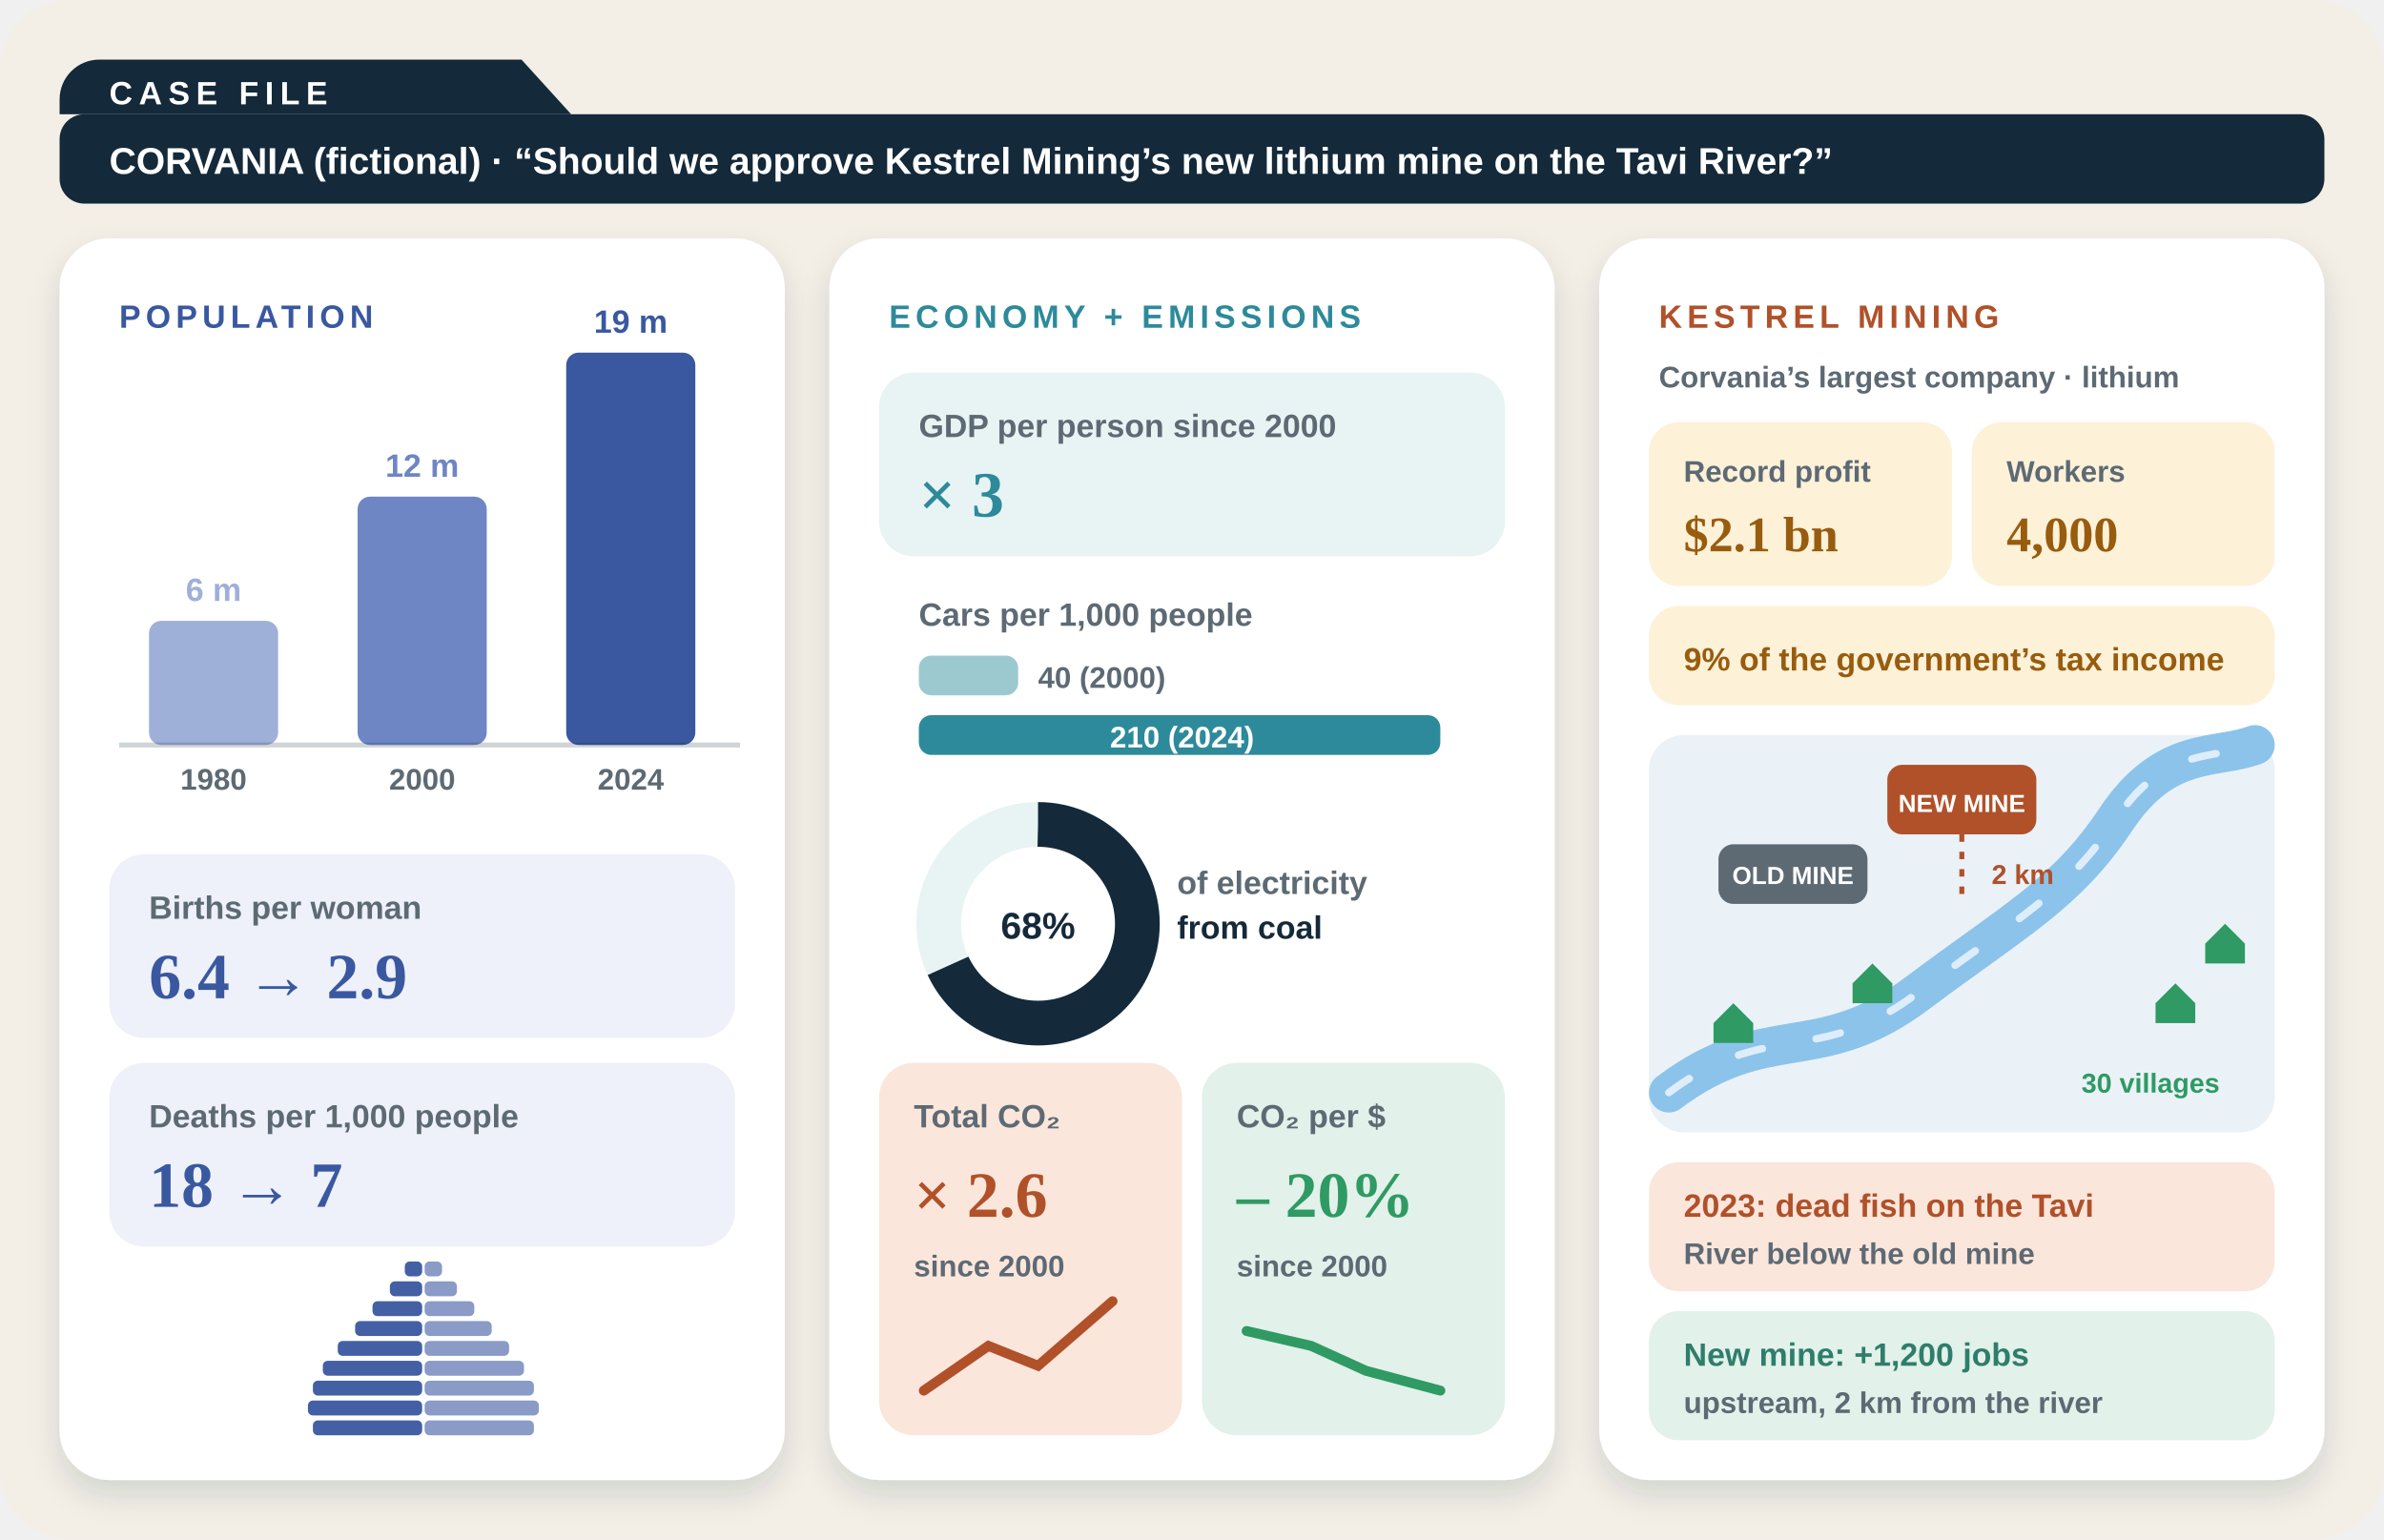
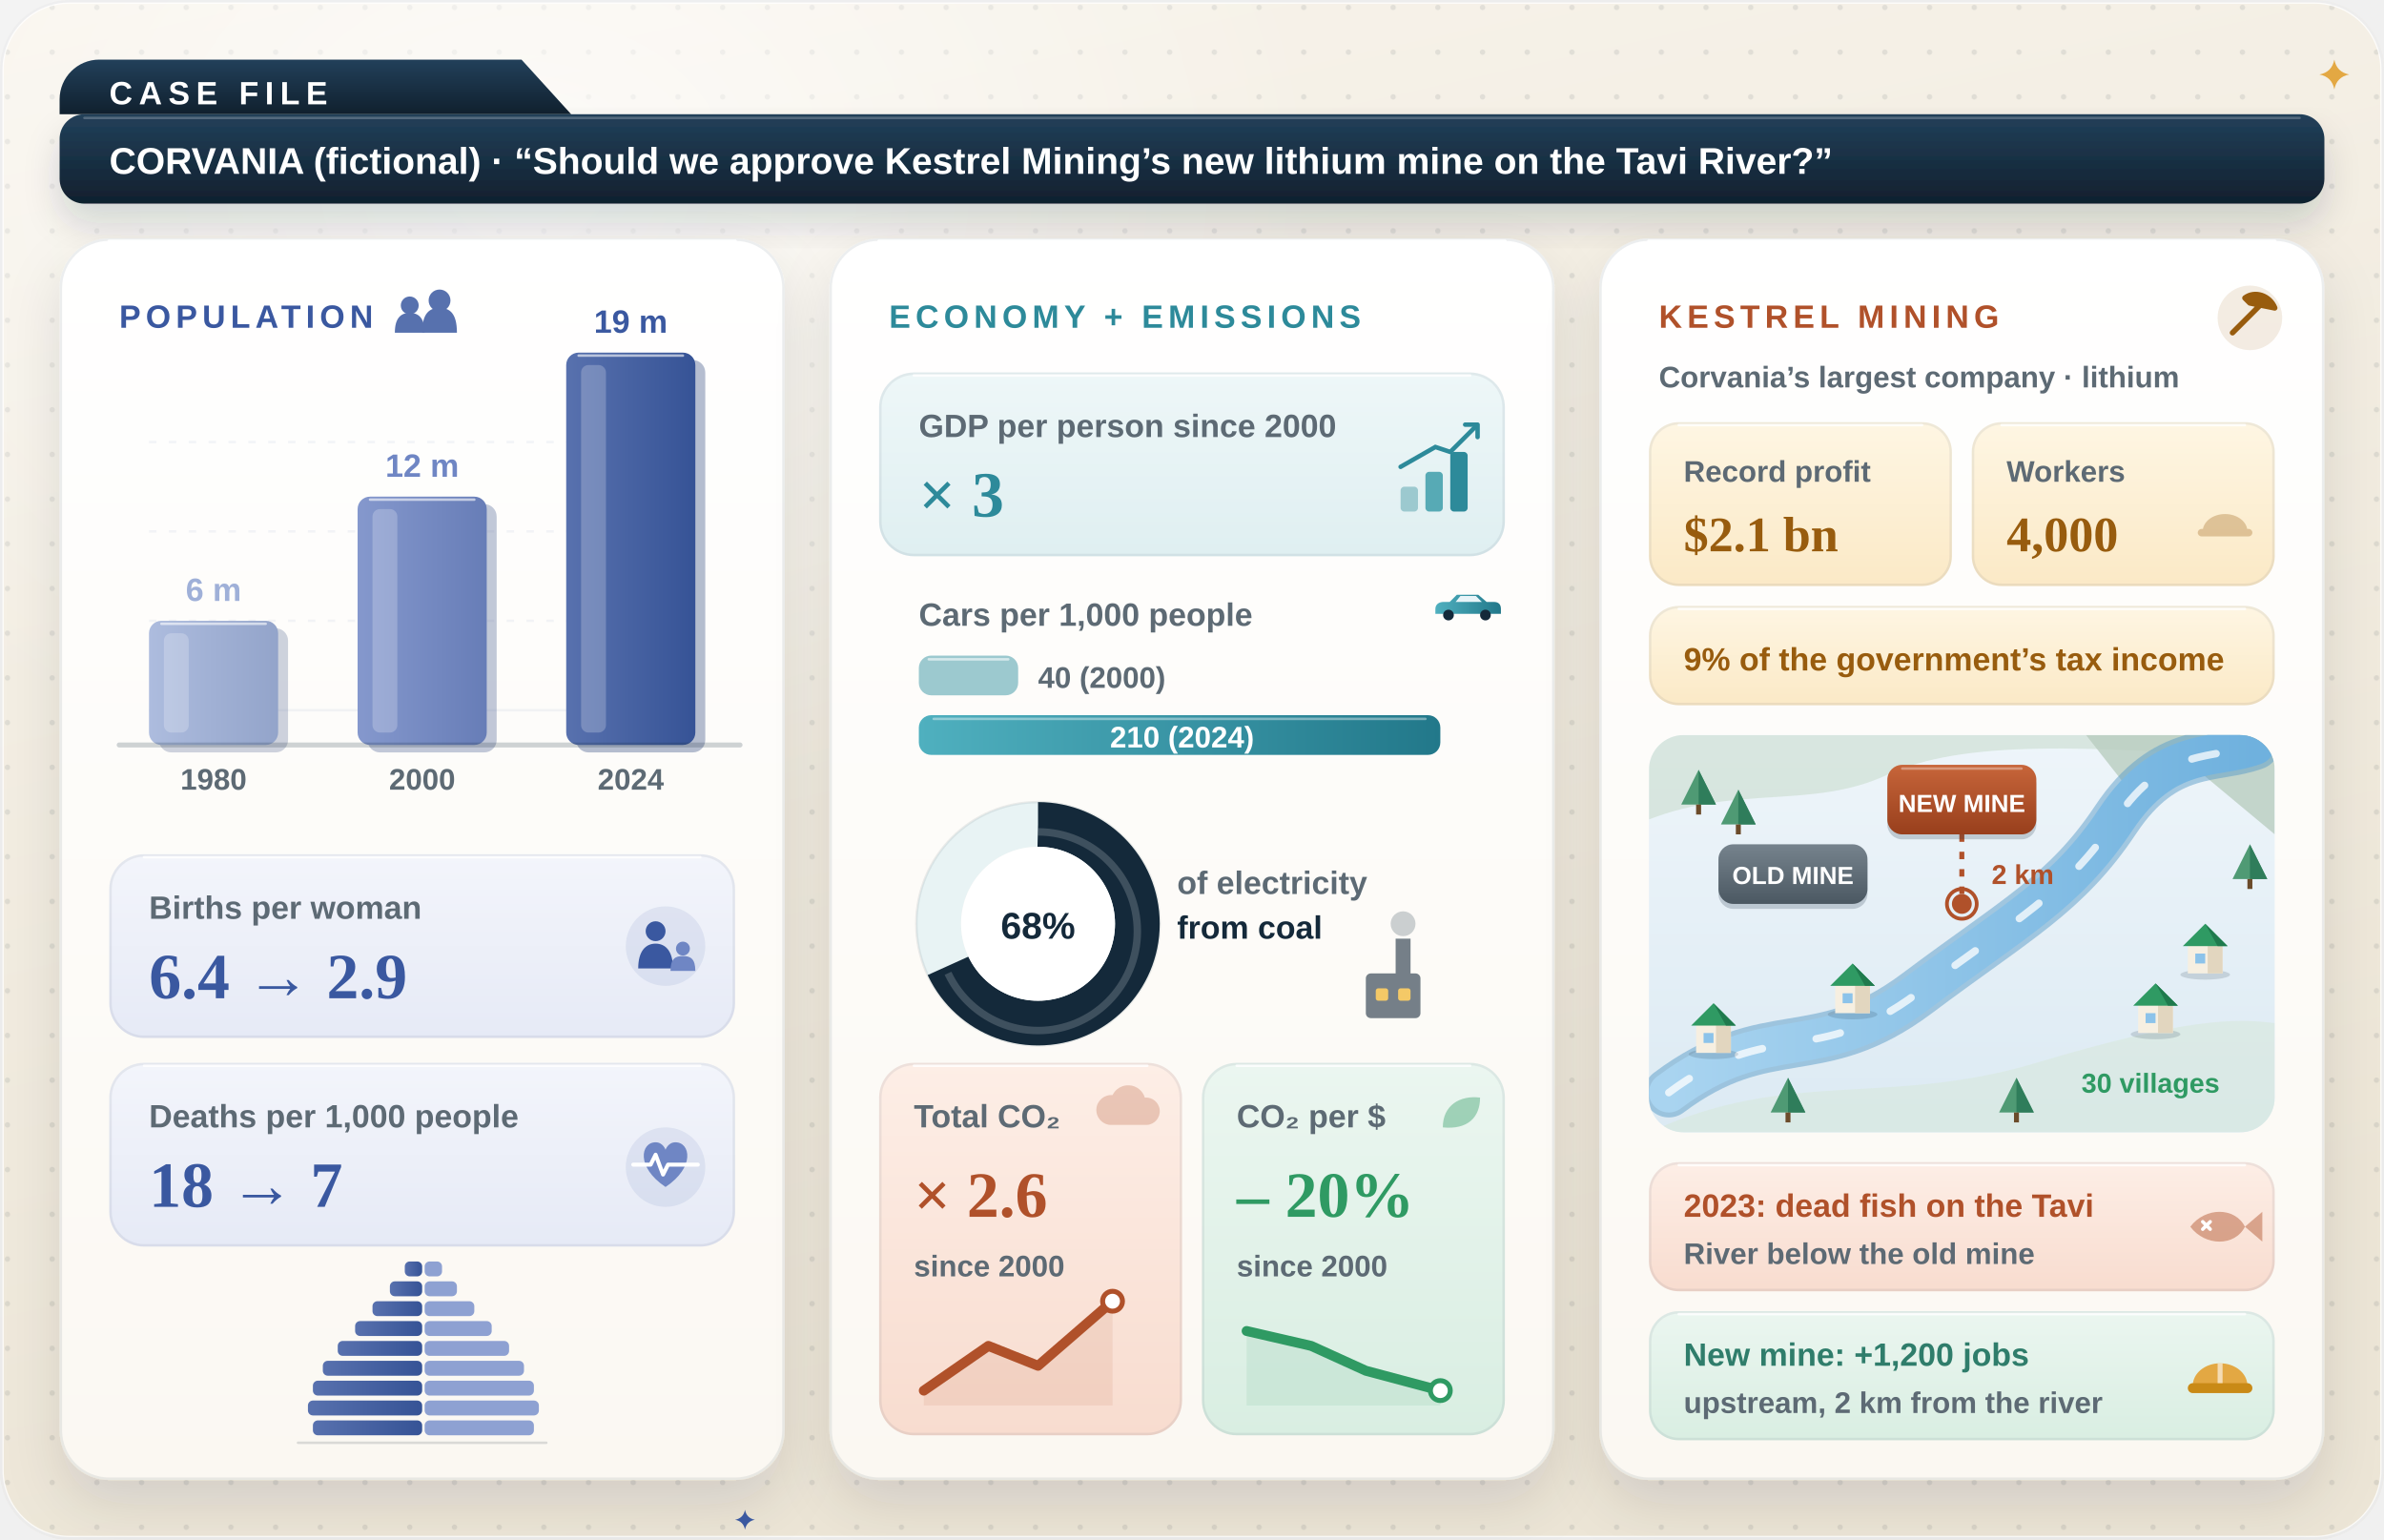
- <svg xmlns="http://www.w3.org/2000/svg" preserveAspectRatio="none" width="960" height="620" viewBox="0 0 960 620" role="img" aria-label="Case file: Corvania, a fictional country. Question: should we approve Kestrel Mining’s new lithium mine on the Tavi River? Population: 6 million in 1980, 12 million in 2000, 19 million in 2024; births per woman 6.4 to 2.9; deaths per 1,000 people 18 to 7. Economy and emissions: GDP per person three times higher since 2000; cars per 1,000 people 40 in 2000 and 210 in 2024; 68% of electricity from coal; total CO2 2.6 times higher since 2000; CO2 per dollar of GDP down 20%. Kestrel Mining: the largest company, lithium; record profit 2.1 billion dollars; 4,000 workers; 9% of the government’s tax income; dead fish on the Tavi River below the old mine in 2023; 30 villages on the river; the new mine would add 1,200 jobs, upstream, 2 km from the river.">
-   <style>.rv { animation: rv .7s cubic-bezier(.2,.7,.2,1) both; } @keyframes rv { from { opacity: 0; transform: translateY(14px); } }
- .fl { animation: fl 5s ease-in-out infinite; transform-box: fill-box; transform-origin: center; } .fl2 { animation-delay: -1.7s; } .fl3 { animation-delay: -3.3s; }
- @keyframes fl { 0%, 100% { transform: translateY(0); } 50% { transform: translateY(-6px); } }
- .q { animation: q 2.4s ease-in-out infinite; transform-box: fill-box; transform-origin: center; } @keyframes q { 50% { transform: rotate(8deg) scale(1.08); } }
- .puff { animation: puff 3.6s ease-out infinite; transform-box: fill-box; transform-origin: center bottom; } .p2 { animation-delay: -1.2s; } .p3 { animation-delay: -2.4s; }
- @keyframes puff { 0% { opacity: 0; transform: translateY(10px) scale(.6); } 30% { opacity: .85; } 100% { opacity: 0; transform: translateY(-12px) scale(1.2); } }
- @media (prefers-reduced-motion: reduce) { * { animation: none !important; } .rv { opacity: 1 !important; } } .river { stroke-dasharray: 10 22; animation: riv 3s linear infinite; } @keyframes riv { to { stroke-dashoffset: -56; } }</style>
+ <svg xmlns="http://www.w3.org/2000/svg" preserveAspectRatio="none" width="960" height="620" viewBox="0 0 960 620" role="img" aria-label="Case file: Corvania, a fictional country. Question: should we approve Kestrel Mining’s new lithium mine on the Tavi River? Population: 6 million in 1980, 12 million in 2000, 19 million in 2024; births per woman 6.4 to 2.9; deaths per 1,000 people 18 to 7. Economy and emissions: GDP per person three times higher since 2000; cars per 1,000 people 40 in 2000 and 210 in 2024; 68% of electricity from coal; total CO2 2.6 times higher since 2000; CO2 per dollar of GDP down 20%. Kestrel Mining: the largest company, lithium; record profit 2.1 billion dollars; 4,000 workers; 9% of the government’s tax income; a map of the river with the old mine, the new mine 2 km away and 30 villages; dead fish on the Tavi River below the old mine in 2023; the new mine would add 1,200 jobs, upstream, 2 km from the river.">
+   <style>.rv{animation:rv .7s cubic-bezier(.2,.7,.2,1) both}@keyframes rv{from{opacity:0;transform:translateY(12px)}}
+ .fl{animation:fl 6s ease-in-out infinite;transform-box:fill-box;transform-origin:center}.f2{animation-delay:-2s}.f3{animation-delay:-4s}
+ @keyframes fl{0%,100%{transform:translateY(0)}50%{transform:translateY(-4px)}}
+ .tw{animation:tw 3.2s ease-in-out infinite;transform-box:fill-box;transform-origin:center}.t2{animation-delay:-1.1s}.t3{animation-delay:-2.2s}
+ @keyframes tw{0%,100%{opacity:.35;transform:scale(.6)}50%{opacity:1;transform:scale(1.05)}}
+ .pu{animation:pu 3.2s ease-in-out infinite;transform-box:fill-box;transform-origin:center}@keyframes pu{0%,100%{transform:scale(1)}12%{transform:scale(1.07)}26%{transform:scale(1)}}
+ .ring{animation:ring 3.2s ease-out infinite;transform-box:fill-box;transform-origin:center}@keyframes ring{0%{opacity:.55;transform:scale(.85)}100%{opacity:0;transform:scale(1.45)}}
+ .bl{animation:bl 5s infinite;transform-box:fill-box;transform-origin:center}@keyframes bl{0%,94%,100%{transform:scaleY(1)}97%{transform:scaleY(.1)}}
+ .river{stroke-dasharray:10 22;animation:riv 3s linear infinite}@keyframes riv{to{stroke-dashoffset:-56}}.puff{animation:puff 3.6s ease-out infinite;transform-box:fill-box;transform-origin:center bottom}@keyframes puff{0%{opacity:0;transform:translateY(6px) scale(.6)}30%{opacity:.85}100%{opacity:0;transform:translateY(-8px) scale(1.2)}}.drw{stroke-dasharray:120;animation:drw 1.4s .8s ease-out both}@keyframes drw{from{stroke-dashoffset:120}to{stroke-dashoffset:0}}@media (prefers-reduced-motion: reduce) { * { animation: none !important; } .rv { opacity: 1 !important; } }</style>
  <defs>
-     <filter id="sh" x="-30%" y="-30%" width="160%" height="170%">
-       <feDropShadow dx="0" dy="6" stdDeviation="6" flood-color="#14293a" flood-opacity=".14" />
+     <filter id="cv-sh" x="-20%" y="-20%" width="140%" height="160%">
+       <feDropShadow dx="0" dy="1.5" stdDeviation="1.2" flood-color="#14293a" flood-opacity=".14" />
+       <feDropShadow dx="0" dy="10" stdDeviation="11" flood-color="#14293a" flood-opacity=".11" />
    </filter>
+     <filter id="cv-sh2" x="-30%" y="-30%" width="160%" height="180%">
+       <feDropShadow dx="0" dy="2" stdDeviation="1.6" flood-color="#14293a" flood-opacity=".22" />
+       <feDropShadow dx="0" dy="8" stdDeviation="7" flood-color="#14293a" flood-opacity=".16" />
+     </filter>
+     <filter id="cv-blur" x="-50%" y="-50%" width="200%" height="200%">
+       <feGaussianBlur stdDeviation="8" />
+     </filter>
+     <linearGradient id="cv-bg" x1="0" y1="0" x2="0.35" y2="1">
+       <stop offset="0" stop-color="#f8f4ec" />
+       <stop offset="1" stop-color="#ece5d6" />
+     </linearGradient>
+     <radialGradient id="cv-glow" cx="0.5" cy="0.5" r="0.5">
+       <stop offset="0" stop-color="#ffffff" stop-opacity="0.9" />
+       <stop offset="1" stop-color="#ffffff" stop-opacity="0" />
+     </radialGradient>
+     <linearGradient id="cv-card" x1="0" y1="0" x2="0" y2="1">
+       <stop offset="0" stop-color="#ffffff" />
+       <stop offset="1" stop-color="#fbf8f2" />
+     </linearGradient>
+     <linearGradient id="cv-gloss" x1="0" y1="0" x2="0" y2="1">
+       <stop offset="0" stop-color="#ffffff" stop-opacity="0.55" />
+       <stop offset="0.5" stop-color="#ffffff" stop-opacity="0.08" />
+       <stop offset="1" stop-color="#ffffff" stop-opacity="0" />
+     </linearGradient>
+     <pattern id="cv-dots" width="18" height="18" patternUnits="userSpaceOnUse">
+       <circle cx="3" cy="3" r="1.1" fill="#14293a" opacity=".09" />
+     </pattern>
+     <linearGradient id="cv-navy" x1="0" y1="0" x2="0" y2="1">
+       <stop offset="0" stop-color="#22405a" />
+       <stop offset="1" stop-color="#10202e" />
+     </linearGradient>
+     <linearGradient id="cv-b1" x1="0" y1="0" x2="1" y2="0">
+       <stop offset="0" stop-color="#adbcde" />
+       <stop offset="1" stop-color="#93a4ca" />
+     </linearGradient>
+     <linearGradient id="cv-b2" x1="0" y1="0" x2="1" y2="0">
+       <stop offset="0" stop-color="#8598cd" />
+       <stop offset="1" stop-color="#677db7" />
+     </linearGradient>
+     <linearGradient id="cv-b3" x1="0" y1="0" x2="1" y2="0">
+       <stop offset="0" stop-color="#5871ae" />
+       <stop offset="1" stop-color="#365396" />
+     </linearGradient>
+     <linearGradient id="cv-tb" x1="0" y1="0" x2="0" y2="1">
+       <stop offset="0" stop-color="#f3f5fb" />
+       <stop offset="1" stop-color="#e6eaf6" />
+     </linearGradient>
+     <linearGradient id="cv-tt" x1="0" y1="0" x2="0" y2="1">
+       <stop offset="0" stop-color="#eef7f8" />
+       <stop offset="1" stop-color="#dfeff1" />
+     </linearGradient>
+     <linearGradient id="cv-tr" x1="0" y1="0" x2="0" y2="1">
+       <stop offset="0" stop-color="#fdeee6" />
+       <stop offset="1" stop-color="#f8dccf" />
+     </linearGradient>
+     <linearGradient id="cv-tg" x1="0" y1="0" x2="0" y2="1">
+       <stop offset="0" stop-color="#ebf6f0" />
+       <stop offset="1" stop-color="#d9eee2" />
+     </linearGradient>
+     <linearGradient id="cv-ty" x1="0" y1="0" x2="0" y2="1">
+       <stop offset="0" stop-color="#fef6e3" />
+       <stop offset="1" stop-color="#fbe9c6" />
+     </linearGradient>
+     <linearGradient id="cv-map" x1="0" y1="0" x2="0" y2="1">
+       <stop offset="0" stop-color="#eef5fa" />
+       <stop offset="1" stop-color="#dceaf3" />
+     </linearGradient>
+     <linearGradient id="cv-car" x1="0" y1="0" x2="1" y2="0">
+       <stop offset="0" stop-color="#4fb0bf" />
+       <stop offset="1" stop-color="#22788a" />
+     </linearGradient>
+     <linearGradient id="cv-riv" x1="0" y1="0" x2="1" y2="0">
+       <stop offset="0" stop-color="#a9d4f0" />
+       <stop offset="1" stop-color="#6fb1de" />
+     </linearGradient>
+     <linearGradient id="cv-tag1" x1="0" y1="0" x2="0" y2="1">
+       <stop offset="0" stop-color="#c7653a" />
+       <stop offset="1" stop-color="#983f1c" />
+     </linearGradient>
+     <linearGradient id="cv-tag2" x1="0" y1="0" x2="0" y2="1">
+       <stop offset="0" stop-color="#76838d" />
+       <stop offset="1" stop-color="#4b5862" />
+     </linearGradient>
  </defs>
-   <rect width="960" height="620" rx="28" fill="#f3efe6" />
-   <path d="M24 40a16 16 0 0 1 16-16h170l20 22h-206z" fill="#14293a" />
-   <text x="44" y="42" font-family="'Helvetica Neue', Arial, sans-serif" font-weight="800" font-size="13" fill="#fff" text-anchor="start" letter-spacing="2.5">CASE FILE</text>
-   <rect x="24" y="46" width="912" height="36" rx="10" fill="#14293a" />
-   <text x="44" y="70" font-family="'Helvetica Neue', Arial, sans-serif" font-weight="700" font-size="15" fill="#fff" text-anchor="start">CORVANIA (fictional) · “Should we approve Kestrel Mining’s new lithium mine on the Tavi River?”</text>
+   <rect width="960" height="620" rx="28" fill="url(#cv-bg)" />
+   <rect width="960" height="620" rx="28" fill="url(#cv-dots)" />
+   <ellipse cx="211.2" cy="74.4" rx="326.4" ry="260.4" fill="url(#cv-glow)" opacity=".75" />
+   <rect x=".75" y=".75" width="958.5" height="618.5" rx="27.25" fill="none" stroke="#ffffff" stroke-opacity=".8" stroke-width="1.5" />
+   <rect x=".5" y=".5" width="959" height="619" rx="27.5" fill="none" stroke="#14293a" stroke-opacity=".07" />
+   <path d="M24 40a16 16 0 0 1 16-16h170l20 22h-206z" fill="url(#cv-navy)" />
+   <text x="44" y="42" font-family="'Helvetica Neue', Arial, sans-serif" font-weight="800" font-size="13" fill="#fff" letter-spacing="2.5">CASE FILE</text>
+   <rect x="24" y="46" width="912" height="36" rx="10" fill="url(#cv-navy)" filter="url(#cv-sh2)" />
+   <path d="M34 47.5H926" stroke="#fff" stroke-opacity=".22" stroke-linecap="round" />
+   <text x="44" y="70" font-family="'Helvetica Neue', Arial, sans-serif" font-weight="700" font-size="15" fill="#fff">CORVANIA (fictional) · “Should we approve Kestrel Mining’s new lithium mine on the Tavi River?”</text>
  <g class="rv">
-     <rect x="24" y="96" width="292" height="500" rx="20" fill="#fff" filter="url(#sh)" />
-     <text x="48" y="132" font-family="'Helvetica Neue', Arial, sans-serif" font-weight="800" font-size="13" fill="#3a58a0" text-anchor="start" letter-spacing="2">POPULATION</text>
-     <rect x="60" y="250" width="52" height="50" rx="5" fill="#9fb0d8" />
-     <text x="86.0" y="318" font-family="'Helvetica Neue', Arial, sans-serif" font-weight="700" font-size="12" fill="#5d6a74" text-anchor="middle">1980</text>
-     <text x="86.0" y="242" font-family="'Helvetica Neue', Arial, sans-serif" font-weight="800" font-size="13" fill="#9fb0d8" text-anchor="middle">6 m</text>
-     <rect x="144" y="200" width="52" height="100" rx="5" fill="#6f86c4" />
-     <text x="170.0" y="318" font-family="'Helvetica Neue', Arial, sans-serif" font-weight="700" font-size="12" fill="#5d6a74" text-anchor="middle">2000</text>
-     <text x="170.0" y="192" font-family="'Helvetica Neue', Arial, sans-serif" font-weight="800" font-size="13" fill="#6f86c4" text-anchor="middle">12 m</text>
-     <rect x="228" y="142" width="52" height="158" rx="5" fill="#3a58a0" />
-     <text x="254.0" y="318" font-family="'Helvetica Neue', Arial, sans-serif" font-weight="700" font-size="12" fill="#5d6a74" text-anchor="middle">2024</text>
-     <text x="254.0" y="134" font-family="'Helvetica Neue', Arial, sans-serif" font-weight="800" font-size="13" fill="#3a58a0" text-anchor="middle">19 m</text>
-     <path d="M48 300h250" stroke="#14293a" stroke-opacity=".2" stroke-width="2" />
-     <rect x="44" y="344" width="252" height="74" rx="14" fill="#eef1fa" />
-     <text x="60" y="370" font-family="'Helvetica Neue', Arial, sans-serif" font-weight="700" font-size="13" fill="#5d6a74" text-anchor="start">Births per woman</text>
-     <text x="60" y="402" font-family="Georgia, 'Times New Roman', serif" font-weight="800" font-size="26" fill="#3a58a0" text-anchor="start">6.4 → 2.9</text>
-     <rect x="44" y="428" width="252" height="74" rx="14" fill="#eef1fa" />
-     <text x="60" y="454" font-family="'Helvetica Neue', Arial, sans-serif" font-weight="700" font-size="13" fill="#5d6a74" text-anchor="start">Deaths per 1,000 people</text>
-     <text x="60" y="486" font-family="Georgia, 'Times New Roman', serif" font-weight="800" font-size="26" fill="#3a58a0" text-anchor="start">18 → 7</text>
-     <rect x="126" y="572" width="44" height="6" rx="2" fill="#3a58a0" opacity=".95" />
-     <rect x="171" y="572" width="44" height="6" rx="2" fill="#3a58a0" opacity=".6" />
-     <rect x="124" y="564" width="46" height="6" rx="2" fill="#3a58a0" opacity=".95" />
-     <rect x="171" y="564" width="46" height="6" rx="2" fill="#3a58a0" opacity=".6" />
-     <rect x="126" y="556" width="44" height="6" rx="2" fill="#3a58a0" opacity=".95" />
-     <rect x="171" y="556" width="44" height="6" rx="2" fill="#3a58a0" opacity=".6" />
-     <rect x="130" y="548" width="40" height="6" rx="2" fill="#3a58a0" opacity=".95" />
-     <rect x="171" y="548" width="40" height="6" rx="2" fill="#3a58a0" opacity=".6" />
-     <rect x="136" y="540" width="34" height="6" rx="2" fill="#3a58a0" opacity=".95" />
-     <rect x="171" y="540" width="34" height="6" rx="2" fill="#3a58a0" opacity=".6" />
-     <rect x="143" y="532" width="27" height="6" rx="2" fill="#3a58a0" opacity=".95" />
-     <rect x="171" y="532" width="27" height="6" rx="2" fill="#3a58a0" opacity=".6" />
-     <rect x="150" y="524" width="20" height="6" rx="2" fill="#3a58a0" opacity=".95" />
-     <rect x="171" y="524" width="20" height="6" rx="2" fill="#3a58a0" opacity=".6" />
-     <rect x="157" y="516" width="13" height="6" rx="2" fill="#3a58a0" opacity=".95" />
-     <rect x="171" y="516" width="13" height="6" rx="2" fill="#3a58a0" opacity=".6" />
-     <rect x="163" y="508" width="7" height="6" rx="2" fill="#3a58a0" opacity=".95" />
-     <rect x="171" y="508" width="7" height="6" rx="2" fill="#3a58a0" opacity=".6" />
+     <rect x="24" y="96" width="292" height="500" rx="20" fill="url(#cv-card)" filter="url(#cv-sh)" />
+     <rect x="24.5" y="96.5" width="291" height="499" rx="19.5" fill="none" stroke="#14293a" stroke-opacity=".08" />
+     <path d="M44 97.2H296" stroke="#fff" stroke-width="1.5" stroke-linecap="round" opacity=".95" />
+     <g transform="translate(172 127)" fill="#3a58a0" opacity=".85">
+       <circle cx="-7" cy="-4" r="3.6" />
+       <path d="M-13 7c0-6 2.5-8 6-8s6 2 6 8z" />
+       <circle cx="5" cy="-6" r="4.4" />
+       <path d="M-2 7c0-8 3-10 7-10s7 2 7 10z" />
+     </g>
+     <text x="48" y="132" font-family="'Helvetica Neue', Arial, sans-serif" font-weight="800" font-size="13" fill="#3a58a0" letter-spacing="2">POPULATION</text>
+     <path d="M60 286H280" stroke="#3a58a0" stroke-opacity=".06" />
+     <path d="M60 250H280M60 214H280M60 178H280" stroke="#3a58a0" stroke-opacity=".06" stroke-dasharray="3 5" />
+     <rect x="60" y="250" width="52" height="50" rx="5" fill="#7382a2" opacity=".35" transform="translate(4 3)" />
+     <rect x="60" y="250" width="52" height="50" rx="5" fill="url(#cv-b1)" />
+     <rect x="66" y="255" width="10" height="40" rx="3" fill="#fff" opacity=".22" />
+     <path d="M65 251.2h42" stroke="#fff" stroke-opacity=".6" stroke-linecap="round" />
+     <text x="86" y="318" font-family="'Helvetica Neue', Arial, sans-serif" font-weight="700" font-size="12" fill="#5d6a74" text-anchor="middle">1980</text>
+     <text x="86" y="242" font-family="'Helvetica Neue', Arial, sans-serif" font-weight="800" font-size="13" fill="#9fb0d8" text-anchor="middle">6 m</text>
+     <rect x="144" y="200" width="52" height="100" rx="5" fill="#516594" opacity=".35" transform="translate(4 3)" />
+     <rect x="144" y="200" width="52" height="100" rx="5" fill="url(#cv-b2)" />
+     <rect x="150" y="205" width="10" height="90" rx="3" fill="#fff" opacity=".22" />
+     <path d="M149 201.2h42" stroke="#fff" stroke-opacity=".6" stroke-linecap="round" />
+     <text x="170" y="318" font-family="'Helvetica Neue', Arial, sans-serif" font-weight="700" font-size="12" fill="#5d6a74" text-anchor="middle">2000</text>
+     <text x="170" y="192" font-family="'Helvetica Neue', Arial, sans-serif" font-weight="800" font-size="13" fill="#6f86c4" text-anchor="middle">12 m</text>
+     <rect x="228" y="142" width="52" height="158" rx="5" fill="#2c457b" opacity=".35" transform="translate(4 3)" />
+     <rect x="228" y="142" width="52" height="158" rx="5" fill="url(#cv-b3)" />
+     <rect x="234" y="147" width="10" height="148" rx="3" fill="#fff" opacity=".22" />
+     <path d="M233 143.2h42" stroke="#fff" stroke-opacity=".6" stroke-linecap="round" />
+     <text x="254" y="318" font-family="'Helvetica Neue', Arial, sans-serif" font-weight="700" font-size="12" fill="#5d6a74" text-anchor="middle">2024</text>
+     <text x="254" y="134" font-family="'Helvetica Neue', Arial, sans-serif" font-weight="800" font-size="13" fill="#3a58a0" text-anchor="middle">19 m</text>
+     <path d="M48 300h250" stroke="#14293a" stroke-opacity=".2" stroke-width="2" stroke-linecap="round" />
+     <g class="grow">
+       <path d="M86 244L170 194 254 136" stroke="#3a58a0" stroke-opacity=".0" fill="none" />
+     </g>
+     <rect x="44" y="344" width="252" height="74" rx="14" fill="url(#cv-tb)" />
+     <rect x="44.5" y="344.5" width="251" height="73" rx="13.5" fill="none" stroke="#14293a" stroke-opacity=".07" />
+     <path d="M58 345.2H282" stroke="#fff" stroke-opacity=".8" stroke-linecap="round" />
+     <text x="60" y="370" font-family="'Helvetica Neue', Arial, sans-serif" font-weight="700" font-size="13" fill="#5d6a74">Births per woman</text>
+     <text x="60" y="402" font-family="Georgia, 'Times New Roman', serif" font-weight="800" font-size="26" fill="#3a58a0">6.4 → 2.9</text>
+     <g transform="translate(268 381)">
+       <circle r="16" fill="#3a58a0" opacity=".1" />
+       <circle cx="-4" cy="-6" r="4" fill="#3a58a0" />
+       <path d="M-11 9c0-7 3-10 7-10s7 3 7 10z" fill="#3a58a0" />
+       <circle cx="7" cy="1" r="2.8" fill="#6f86c4" />
+       <path d="M2 10c0-5 2-6 5-6s5 1 5 6z" fill="#6f86c4" />
+     </g>
+     <rect x="44" y="428" width="252" height="74" rx="14" fill="url(#cv-tb)" />
+     <rect x="44.5" y="428.5" width="251" height="73" rx="13.5" fill="none" stroke="#14293a" stroke-opacity=".07" />
+     <path d="M58 429.2H282" stroke="#fff" stroke-opacity=".8" stroke-linecap="round" />
+     <text x="60" y="454" font-family="'Helvetica Neue', Arial, sans-serif" font-weight="700" font-size="13" fill="#5d6a74">Deaths per 1,000 people</text>
+     <text x="60" y="486" font-family="Georgia, 'Times New Roman', serif" font-weight="800" font-size="26" fill="#3a58a0">18 → 7</text>
+     <g transform="translate(268 470)">
+       <circle r="16" fill="#3a58a0" opacity=".1" />
+       <path d="M0 8C-12 0-10-10-4-10-1-10 0-7 0-7S1-10 4-10C10-10 12 0 0 8Z" fill="#6f86c4" />
+       <path d="M-13-1h7l2-4 3 8 2-4h12" stroke="#fff" stroke-width="1.6" fill="none" stroke-linejoin="round" stroke-linecap="round" />
+     </g>
+     <rect x="126" y="572" width="44" height="6" rx="2" fill="url(#cv-b3)" />
+     <rect x="171" y="572" width="44" height="6" rx="2" fill="#8ea1d2" />
+     <rect x="124" y="564" width="46" height="6" rx="2" fill="url(#cv-b3)" />
+     <rect x="171" y="564" width="46" height="6" rx="2" fill="#8ea1d2" />
+     <rect x="126" y="556" width="44" height="6" rx="2" fill="url(#cv-b3)" />
+     <rect x="171" y="556" width="44" height="6" rx="2" fill="#8ea1d2" />
+     <rect x="130" y="548" width="40" height="6" rx="2" fill="url(#cv-b3)" />
+     <rect x="171" y="548" width="40" height="6" rx="2" fill="#8ea1d2" />
+     <rect x="136" y="540" width="34" height="6" rx="2" fill="url(#cv-b3)" />
+     <rect x="171" y="540" width="34" height="6" rx="2" fill="#8ea1d2" />
+     <rect x="143" y="532" width="27" height="6" rx="2" fill="url(#cv-b3)" />
+     <rect x="171" y="532" width="27" height="6" rx="2" fill="#8ea1d2" />
+     <rect x="150" y="524" width="20" height="6" rx="2" fill="url(#cv-b3)" />
+     <rect x="171" y="524" width="20" height="6" rx="2" fill="#8ea1d2" />
+     <rect x="157" y="516" width="13" height="6" rx="2" fill="url(#cv-b3)" />
+     <rect x="171" y="516" width="13" height="6" rx="2" fill="#8ea1d2" />
+     <rect x="163" y="508" width="7" height="6" rx="2" fill="url(#cv-b3)" />
+     <rect x="171" y="508" width="7" height="6" rx="2" fill="#8ea1d2" />
+     <path d="M120 581h100" stroke="#14293a" stroke-opacity=".15" stroke-linecap="round" />
  </g>
  <g class="rv" style="animation-delay:.2s">
-     <rect x="334" y="96" width="292" height="500" rx="20" fill="#fff" filter="url(#sh)" />
-     <text x="358" y="132" font-family="'Helvetica Neue', Arial, sans-serif" font-weight="800" font-size="13" fill="#2d8a9a" text-anchor="start" letter-spacing="2">ECONOMY + EMISSIONS</text>
-     <rect x="354" y="150" width="252" height="74" rx="14" fill="#e8f3f4" />
-     <text x="370" y="176" font-family="'Helvetica Neue', Arial, sans-serif" font-weight="700" font-size="13" fill="#5d6a74" text-anchor="start">GDP per person since 2000</text>
-     <text x="370" y="208" font-family="Georgia, 'Times New Roman', serif" font-weight="800" font-size="26" fill="#2d8a9a" text-anchor="start">× 3</text>
-     <text x="370" y="252" font-family="'Helvetica Neue', Arial, sans-serif" font-weight="700" font-size="13" fill="#5d6a74" text-anchor="start">Cars per 1,000 people</text>
+     <rect x="334" y="96" width="292" height="500" rx="20" fill="url(#cv-card)" filter="url(#cv-sh)" />
+     <rect x="334.5" y="96.5" width="291" height="499" rx="19.5" fill="none" stroke="#14293a" stroke-opacity=".08" />
+     <path d="M354 97.2H606" stroke="#fff" stroke-width="1.5" stroke-linecap="round" opacity=".95" />
+     <text x="358" y="132" font-family="'Helvetica Neue', Arial, sans-serif" font-weight="800" font-size="13" fill="#2d8a9a" letter-spacing="2">ECONOMY + EMISSIONS</text>
+     <rect x="354" y="150" width="252" height="74" rx="14" fill="url(#cv-tt)" />
+     <rect x="354.5" y="150.5" width="251" height="73" rx="13.5" fill="none" stroke="#14293a" stroke-opacity=".07" />
+     <path d="M368 151.2H592" stroke="#fff" stroke-opacity=".8" stroke-linecap="round" />
+     <text x="370" y="176" font-family="'Helvetica Neue', Arial, sans-serif" font-weight="700" font-size="13" fill="#5d6a74">GDP per person since 2000</text>
+     <text x="370" y="208" font-family="Georgia, 'Times New Roman', serif" font-weight="800" font-size="26" fill="#2d8a9a">× 3</text>
+     <g transform="translate(578 198)">
+       <rect x="-14" y="-2" width="7" height="10" rx="1.5" fill="#9cc9cf" />
+       <rect x="-4" y="-8" width="7" height="16" rx="1.5" fill="#57aab5" />
+       <rect x="6" y="-16" width="7" height="24" rx="1.5" fill="#2d8a9a" />
+       <path d="M-14-10 0-18l6 2 10-10" stroke="#2d8a9a" stroke-width="1.8" fill="none" stroke-linecap="round" />
+       <path d="M12-27h5v5" stroke="#2d8a9a" stroke-width="1.8" fill="none" stroke-linecap="round" stroke-linejoin="round" />
+     </g>
+     <text x="370" y="252" font-family="'Helvetica Neue', Arial, sans-serif" font-weight="700" font-size="13" fill="#5d6a74">Cars per 1,000 people</text>
+     <g transform="translate(578 240) scale(.24)">
+       <path d="M0 22c0-8 6-12 14-12h10l12-12h36l14 12h12c8 0 12 4 12 12v8H0z" fill="url(#cv-car)" />
+       <path d="M42 0h26l10 10H34z" fill="#e8f4f8" />
+       <circle cx="22" cy="32" r="9" fill="#14293a" />
+       <circle cx="84" cy="32" r="9" fill="#14293a" />
+     </g>
    <rect x="370" y="264" width="40" height="16" rx="5" fill="#9cc9cf" />
-     <text x="418" y="277" font-family="'Helvetica Neue', Arial, sans-serif" font-weight="700" font-size="12" fill="#5d6a74" text-anchor="start">40 (2000)</text>
-     <rect x="370" y="288" width="210" height="16" rx="5" fill="#2d8a9a" />
+     <path d="M374 265.5h32" stroke="#fff" stroke-opacity=".6" stroke-linecap="round" />
+     <text x="418" y="277" font-family="'Helvetica Neue', Arial, sans-serif" font-weight="700" font-size="12" fill="#5d6a74">40 (2000)</text>
+     <rect x="370" y="288" width="210" height="16" rx="5" fill="url(#cv-car)" />
+     <path d="M376 289.5h198" stroke="#fff" stroke-opacity=".4" stroke-linecap="round" />
    <text x="476" y="301" font-family="'Helvetica Neue', Arial, sans-serif" font-weight="800" font-size="12" fill="#fff" text-anchor="middle">210 (2024)</text>
    <g transform="translate(418 372)">
+       <circle r="49" fill="#14293a" opacity=".05" />
      <circle r="40" fill="none" stroke="#e8f3f4" stroke-width="18" />
      <circle r="40" fill="none" stroke="#14293a" stroke-width="18" stroke-dasharray="171 251" transform="rotate(-90)" />
+       <circle r="40" fill="none" stroke="#fff" stroke-opacity=".18" stroke-width="3" stroke-dasharray="171 251" transform="rotate(-90) translate(-3 0)" />
+       <circle r="31" fill="#fff" />
+       <circle r="49" fill="none" stroke="#14293a" stroke-opacity=".08" />
      <text x="0" y="6" font-family="'Helvetica Neue', Arial, sans-serif" font-weight="800" font-size="15" fill="#14293a" text-anchor="middle">68%</text>
    </g>
-     <text x="474" y="360" font-family="'Helvetica Neue', Arial, sans-serif" font-weight="700" font-size="13" fill="#5d6a74" text-anchor="start">of electricity</text>
-     <text x="474" y="378" font-family="'Helvetica Neue', Arial, sans-serif" font-weight="800" font-size="13" fill="#14293a" text-anchor="start">from coal</text>
-     <rect x="354" y="428" width="122" height="150" rx="14" fill="#fbe6dc" />
-     <text x="368" y="454" font-family="'Helvetica Neue', Arial, sans-serif" font-weight="700" font-size="13" fill="#5d6a74" text-anchor="start">Total CO₂</text>
-     <text x="368" y="490" font-family="Georgia, 'Times New Roman', serif" font-weight="800" font-size="26" fill="#b0512a" text-anchor="start">× 2.6</text>
-     <text x="368" y="514" font-family="'Helvetica Neue', Arial, sans-serif" font-weight="600" font-size="12" fill="#5d6a74" text-anchor="start">since 2000</text>
-     <path d="M372 560l26-18 20 8 30-26" stroke="#b0512a" stroke-width="4" fill="none" stroke-linecap="round" />
-     <rect x="484" y="428" width="122" height="150" rx="14" fill="#e2f1ea" />
-     <text x="498" y="454" font-family="'Helvetica Neue', Arial, sans-serif" font-weight="700" font-size="13" fill="#5d6a74" text-anchor="start">CO₂ per $</text>
-     <text x="498" y="490" font-family="Georgia, 'Times New Roman', serif" font-weight="800" font-size="26" fill="#2f9a63" text-anchor="start">– 20%</text>
-     <text x="498" y="514" font-family="'Helvetica Neue', Arial, sans-serif" font-weight="600" font-size="12" fill="#5d6a74" text-anchor="start">since 2000</text>
-     <path d="M502 536l26 6 22 10 30 8" stroke="#2f9a63" stroke-width="4" fill="none" stroke-linecap="round" />
+     <path d="M444 336l6-9 2 6 6-10" stroke="#14293a" stroke-opacity="0" fill="none" />
+     <text x="474" y="360" font-family="'Helvetica Neue', Arial, sans-serif" font-weight="700" font-size="13" fill="#5d6a74">of electricity</text>
+     <text x="474" y="378" font-family="'Helvetica Neue', Arial, sans-serif" font-weight="800" font-size="13" fill="#14293a">from coal</text>
+     <g transform="translate(560 400)" opacity=".85">
+       <rect x="-10" y="-8" width="22" height="18" rx="2" fill="#5d6a74" />
+       <rect x="2" y="-22" width="6" height="16" fill="#5d6a74" />
+       <rect x="-6" y="-2" width="5" height="5" rx="1" fill="#f2c14e" />
+       <rect x="3" y="-2" width="5" height="5" rx="1" fill="#f2c14e" />
+       <g class="puff">
+         <circle cx="5" cy="-28" r="5" fill="#14293a" opacity=".25" />
+       </g>
+     </g>
+     <rect x="354" y="428" width="122" height="150" rx="14" fill="url(#cv-tr)" />
+     <rect x="354.5" y="428.5" width="121" height="149" rx="13.5" fill="none" stroke="#14293a" stroke-opacity=".07" />
+     <path d="M368 429.2H462" stroke="#fff" stroke-opacity=".8" stroke-linecap="round" />
+     <text x="368" y="454" font-family="'Helvetica Neue', Arial, sans-serif" font-weight="700" font-size="13" fill="#5d6a74">Total CO₂</text>
+     <text x="368" y="490" font-family="Georgia, 'Times New Roman', serif" font-weight="800" font-size="26" fill="#b0512a">× 2.6</text>
+     <text x="368" y="514" font-family="'Helvetica Neue', Arial, sans-serif" font-weight="600" font-size="12" fill="#5d6a74">since 2000</text>
+     <g transform="translate(456 449)">
+       <path d="M-9 4a6 6 0 0 1 1-12 7 7 0 0 1 13 1 5 5 0 0 1 1 11z" fill="#b0512a" opacity=".25" />
+     </g>
+     <path d="M372 560l26-18 20 8 30-26V566H372Z" fill="#b0512a" opacity=".1" />
+     <path class="drw" d="M372 560l26-18 20 8 30-26" stroke="#b0512a" stroke-width="4" fill="none" stroke-linecap="round" stroke-linejoin="round" />
+     <circle cx="448" cy="524" r="4" fill="#fff" stroke="#b0512a" stroke-width="2" />
+     <rect x="484" y="428" width="122" height="150" rx="14" fill="url(#cv-tg)" />
+     <rect x="484.5" y="428.5" width="121" height="149" rx="13.5" fill="none" stroke="#14293a" stroke-opacity=".07" />
+     <path d="M498 429.2H592" stroke="#fff" stroke-opacity=".8" stroke-linecap="round" />
+     <text x="498" y="454" font-family="'Helvetica Neue', Arial, sans-serif" font-weight="700" font-size="13" fill="#5d6a74">CO₂ per $</text>
+     <text x="498" y="490" font-family="Georgia, 'Times New Roman', serif" font-weight="800" font-size="26" fill="#2f9a63">– 20%</text>
+     <text x="498" y="514" font-family="'Helvetica Neue', Arial, sans-serif" font-weight="600" font-size="12" fill="#5d6a74">since 2000</text>
+     <g transform="translate(588 449)">
+       <path d="M-7 5C-7-4 0-8 8-7 8 1 3 6-7 5Z" fill="#2f9a63" opacity=".4" />
+     </g>
+     <path d="M502 536l26 6 22 10 30 8V566H502Z" fill="#2f9a63" opacity=".1" />
+     <path class="drw" d="M502 536l26 6 22 10 30 8" stroke="#2f9a63" stroke-width="4" fill="none" stroke-linecap="round" stroke-linejoin="round" />
+     <circle cx="580" cy="560" r="4" fill="#fff" stroke="#2f9a63" stroke-width="2" />
  </g>
  <g class="rv" style="animation-delay:.4s">
-     <rect x="644" y="96" width="292" height="500" rx="20" fill="#fff" filter="url(#sh)" />
-     <text x="668" y="132" font-family="'Helvetica Neue', Arial, sans-serif" font-weight="800" font-size="13" fill="#b0512a" text-anchor="start" letter-spacing="2">KESTREL MINING</text>
-     <text x="668" y="156" font-family="'Helvetica Neue', Arial, sans-serif" font-weight="600" font-size="12" fill="#5d6a74" text-anchor="start">Corvania’s largest company · lithium</text>
-     <rect x="664" y="170" width="122" height="66" rx="12" fill="#fdf1d8" />
-     <text x="678" y="194" font-family="'Helvetica Neue', Arial, sans-serif" font-weight="700" font-size="12" fill="#5d6a74" text-anchor="start">Record profit</text>
-     <text x="678" y="222" font-family="Georgia, 'Times New Roman', serif" font-weight="800" font-size="20" fill="#985c0e" text-anchor="start">$2.1 bn</text>
-     <rect x="794" y="170" width="122" height="66" rx="12" fill="#fdf1d8" />
-     <text x="808" y="194" font-family="'Helvetica Neue', Arial, sans-serif" font-weight="700" font-size="12" fill="#5d6a74" text-anchor="start">Workers</text>
-     <text x="808" y="222" font-family="Georgia, 'Times New Roman', serif" font-weight="800" font-size="20" fill="#985c0e" text-anchor="start">4,000</text>
-     <rect x="664" y="244" width="252" height="40" rx="12" fill="#fdf1d8" />
-     <text x="678" y="270" font-family="'Helvetica Neue', Arial, sans-serif" font-weight="700" font-size="13" fill="#985c0e" text-anchor="start">9% of the government’s tax income</text>
-     <rect x="664" y="296" width="252" height="160" rx="14" fill="#eaf2f8" />
-     <path d="M672 440c40-30 60-10 100-40s60-40 80-70 40-24 56-30" stroke="#8cc3ea" stroke-width="16" fill="none" stroke-linecap="round" />
-     <path class="river" d="M672 440c40-30 60-10 100-40s60-40 80-70 40-24 56-30" stroke="#fff" stroke-opacity=".7" stroke-width="3" fill="none" stroke-linecap="round" />
+     <rect x="644" y="96" width="292" height="500" rx="20" fill="url(#cv-card)" filter="url(#cv-sh)" />
+     <rect x="644.5" y="96.5" width="291" height="499" rx="19.5" fill="none" stroke="#14293a" stroke-opacity=".08" />
+     <path d="M664 97.2H916" stroke="#fff" stroke-width="1.5" stroke-linecap="round" opacity=".95" />
+     <g transform="translate(906 128)">
+       <circle r="13" fill="#985c0e" opacity=".12" />
+       <path d="M-7 6 4-5M-2-8C2-11 8-9 10-4L0-6Z" stroke="#985c0e" stroke-width="2.2" fill="#985c0e" stroke-linecap="round" stroke-linejoin="round" />
+     </g>
+     <text x="668" y="132" font-family="'Helvetica Neue', Arial, sans-serif" font-weight="800" font-size="13" fill="#b0512a" letter-spacing="2">KESTREL MINING</text>
+     <text x="668" y="156" font-family="'Helvetica Neue', Arial, sans-serif" font-weight="600" font-size="12" fill="#5d6a74">Corvania’s largest company · lithium</text>
+     <rect x="664" y="170" width="122" height="66" rx="12" fill="url(#cv-ty)" />
+     <rect x="664.5" y="170.5" width="121" height="65" rx="11.5" fill="none" stroke="#14293a" stroke-opacity=".07" />
+     <path d="M676 171.2H774" stroke="#fff" stroke-opacity=".8" stroke-linecap="round" />
+     <text x="678" y="194" font-family="'Helvetica Neue', Arial, sans-serif" font-weight="700" font-size="12" fill="#5d6a74">Record profit</text>
+     <text x="678" y="222" font-family="Georgia, 'Times New Roman', serif" font-weight="800" font-size="20" fill="#985c0e">$2.1 bn</text>
+     <rect x="794" y="170" width="122" height="66" rx="12" fill="url(#cv-ty)" />
+     <rect x="794.5" y="170.5" width="121" height="65" rx="11.5" fill="none" stroke="#14293a" stroke-opacity=".07" />
+     <path d="M806 171.2H904" stroke="#fff" stroke-opacity=".8" stroke-linecap="round" />
+     <text x="808" y="194" font-family="'Helvetica Neue', Arial, sans-serif" font-weight="700" font-size="12" fill="#5d6a74">Workers</text>
+     <text x="808" y="222" font-family="Georgia, 'Times New Roman', serif" font-weight="800" font-size="20" fill="#985c0e">4,000</text>
+     <g transform="translate(896 210)" fill="#985c0e" opacity=".3">
+       <path d="M-9 4a9 7 0 0 1 18 0z" />
+       <rect x="-11" y="3" width="22" height="3" rx="1.5" />
+     </g>
+     <rect x="664" y="244" width="252" height="40" rx="12" fill="url(#cv-ty)" />
+     <rect x="664.5" y="244.5" width="251" height="39" rx="11.5" fill="none" stroke="#14293a" stroke-opacity=".07" />
+     <path d="M676 245.2H904" stroke="#fff" stroke-opacity=".8" stroke-linecap="round" />
+     <text x="678" y="270" font-family="'Helvetica Neue', Arial, sans-serif" font-weight="700" font-size="13" fill="#985c0e">9% of the government’s tax income</text>
+     <rect x="664" y="296" width="252" height="160" rx="14" fill="url(#cv-map)" />
+     <clipPath id="cv-mc">
+       <rect x="664" y="296" width="252" height="160" rx="14" />
+     </clipPath>
+     <g clip-path="url(#cv-mc)">
+       <path d="M664 330C700 316 730 326 760 312S840 300 916 306V296H664Z" fill="#cfe0d4" opacity=".7" />
+       <path d="M840 296l22 28 18-18 36 30V296Z" fill="#b9cdbf" opacity=".8" />
+       <path d="M664 456C720 430 760 446 820 428S900 410 916 412V456Z" fill="#d7e8dc" opacity=".6" />
+       <path d="M672 440c40-30 60-10 100-40s60-40 80-70 40-24 56-30" stroke="#5a9cc8" stroke-opacity=".5" stroke-width="20" fill="none" stroke-linecap="round" />
+       <path d="M672 440c40-30 60-10 100-40s60-40 80-70 40-24 56-30" stroke="url(#cv-riv)" stroke-width="16" fill="none" stroke-linecap="round" />
+       <path class="river" d="M672 440c40-30 60-10 100-40s60-40 80-70 40-24 56-30" stroke="#fff" stroke-opacity=".75" stroke-width="3" fill="none" stroke-linecap="round" />
+       <g transform="translate(684 322)">
+         <path d="M0 -12 7 2H-7Z" fill="#4f9a74" />
+         <path d="M0-12 7 2H0Z" fill="#2f7d5b" />
+         <rect x="-1" y="2" width="2" height="4" fill="#6b4b2a" />
+       </g>
+       <g transform="translate(700 330)">
+         <path d="M0 -12 7 2H-7Z" fill="#4f9a74" />
+         <path d="M0-12 7 2H0Z" fill="#2f7d5b" />
+         <rect x="-1" y="2" width="2" height="4" fill="#6b4b2a" />
+       </g>
+       <g transform="translate(720 446)">
+         <path d="M0 -12 7 2H-7Z" fill="#4f9a74" />
+         <path d="M0-12 7 2H0Z" fill="#2f7d5b" />
+         <rect x="-1" y="2" width="2" height="4" fill="#6b4b2a" />
+       </g>
+       <g transform="translate(906 352)">
+         <path d="M0 -12 7 2H-7Z" fill="#4f9a74" />
+         <path d="M0-12 7 2H0Z" fill="#2f7d5b" />
+         <rect x="-1" y="2" width="2" height="4" fill="#6b4b2a" />
+       </g>
+       <g transform="translate(812 446)">
+         <path d="M0 -12 7 2H-7Z" fill="#4f9a74" />
+         <path d="M0-12 7 2H0Z" fill="#2f7d5b" />
+         <rect x="-1" y="2" width="2" height="4" fill="#6b4b2a" />
+       </g>
+     </g>
    <path d="M790 336v28" stroke="#b0512a" stroke-width="2" stroke-dasharray="3 4" />
-     <text x="802" y="356" font-family="'Helvetica Neue', Arial, sans-serif" font-weight="800" font-size="11" fill="#b0512a" text-anchor="start">2 km</text>
+     <text x="802" y="356" font-family="'Helvetica Neue', Arial, sans-serif" font-weight="800" font-size="11" fill="#b0512a">2 km</text>
    <g transform="translate(790 322)">
-       <rect x="-30" y="-14" width="60" height="28" rx="6" fill="#b0512a" />
+       <rect x="-30" y="-12" width="60" height="28" rx="6" fill="#14293a" opacity=".2" />
+       <rect x="-30" y="-14" width="60" height="28" rx="6" fill="url(#cv-tag1)" />
+       <path d="M-24-12.5h48" stroke="#fff" stroke-opacity=".35" stroke-linecap="round" />
      <text x="0" y="5" font-family="'Helvetica Neue', Arial, sans-serif" font-weight="800" font-size="10" fill="#fff" text-anchor="middle">NEW MINE</text>
    </g>
+     <g class="pin">
+       <circle cx="790" cy="364" r="4" fill="#b0512a" />
+       <circle class="ring" cx="790" cy="364" r="6" fill="none" stroke="#b0512a" stroke-width="1.5" />
+     </g>
    <g transform="translate(722 352)">
-       <rect x="-30" y="-12" width="60" height="24" rx="6" fill="#5d6a74" />
+       <rect x="-30" y="-10" width="60" height="24" rx="6" fill="#14293a" opacity=".2" />
+       <rect x="-30" y="-12" width="60" height="24" rx="6" fill="url(#cv-tag2)" />
      <text x="0" y="4" font-family="'Helvetica Neue', Arial, sans-serif" font-weight="800" font-size="10" fill="#fff" text-anchor="middle">OLD MINE</text>
    </g>
-     <path d="M690 412l8-8 8 8v8h-16z" fill="#2f9a63" />
-     <path d="M746 396l8-8 8 8v8h-16z" fill="#2f9a63" />
-     <path d="M868 404l8-8 8 8v8h-16z" fill="#2f9a63" />
-     <path d="M888 380l8-8 8 8v8h-16z" fill="#2f9a63" />
+     <g transform="translate(682 404)">
+       <ellipse cx="8" cy="20.5" rx="10" ry="2" fill="#14293a" opacity=".15" />
+       <rect x="1" y="8" width="14" height="12" fill="#f6efe1" />
+       <rect x="9" y="8" width="6" height="12" fill="#e2d6bf" />
+       <path d="M-1 9l9-9 9 9z" fill="#2f9a63" />
+       <path d="M8 0l9 9h-4z" fill="#1f7a4d" />
+       <rect x="4" y="12" width="4" height="4" fill="#8cc3ea" />
+     </g>
+     <g transform="translate(738 388)">
+       <ellipse cx="8" cy="20.5" rx="10" ry="2" fill="#14293a" opacity=".15" />
+       <rect x="1" y="8" width="14" height="12" fill="#f6efe1" />
+       <rect x="9" y="8" width="6" height="12" fill="#e2d6bf" />
+       <path d="M-1 9l9-9 9 9z" fill="#2f9a63" />
+       <path d="M8 0l9 9h-4z" fill="#1f7a4d" />
+       <rect x="4" y="12" width="4" height="4" fill="#8cc3ea" />
+     </g>
+     <g transform="translate(860 396)">
+       <ellipse cx="8" cy="20.5" rx="10" ry="2" fill="#14293a" opacity=".15" />
+       <rect x="1" y="8" width="14" height="12" fill="#f6efe1" />
+       <rect x="9" y="8" width="6" height="12" fill="#e2d6bf" />
+       <path d="M-1 9l9-9 9 9z" fill="#2f9a63" />
+       <path d="M8 0l9 9h-4z" fill="#1f7a4d" />
+       <rect x="4" y="12" width="4" height="4" fill="#8cc3ea" />
+     </g>
+     <g transform="translate(880 372)">
+       <ellipse cx="8" cy="20.5" rx="10" ry="2" fill="#14293a" opacity=".15" />
+       <rect x="1" y="8" width="14" height="12" fill="#f6efe1" />
+       <rect x="9" y="8" width="6" height="12" fill="#e2d6bf" />
+       <path d="M-1 9l9-9 9 9z" fill="#2f9a63" />
+       <path d="M8 0l9 9h-4z" fill="#1f7a4d" />
+       <rect x="4" y="12" width="4" height="4" fill="#8cc3ea" />
+     </g>
    <text x="866" y="440" font-family="'Helvetica Neue', Arial, sans-serif" font-weight="700" font-size="11" fill="#2f9a63" text-anchor="middle">30 villages</text>
-     <rect x="664" y="468" width="252" height="52" rx="12" fill="#fbe6dc" />
-     <text x="678" y="490" font-family="'Helvetica Neue', Arial, sans-serif" font-weight="800" font-size="13" fill="#b0512a" text-anchor="start">2023: dead fish on the Tavi</text>
-     <text x="678" y="509" font-family="'Helvetica Neue', Arial, sans-serif" font-weight="600" font-size="12" fill="#5d6a74" text-anchor="start">River below the old mine</text>
-     <rect x="664" y="528" width="252" height="52" rx="12" fill="#e2f1ea" />
-     <text x="678" y="550" font-family="'Helvetica Neue', Arial, sans-serif" font-weight="800" font-size="13" fill="#2f7d6b" text-anchor="start">New mine: +1,200 jobs</text>
-     <text x="678" y="569" font-family="'Helvetica Neue', Arial, sans-serif" font-weight="600" font-size="12" fill="#5d6a74" text-anchor="start">upstream, 2 km from the river</text>
+     <rect x="664" y="468" width="252" height="52" rx="12" fill="url(#cv-tr)" />
+     <rect x="664.5" y="468.5" width="251" height="51" rx="11.5" fill="none" stroke="#14293a" stroke-opacity=".07" />
+     <path d="M676 469.2H904" stroke="#fff" stroke-opacity=".8" stroke-linecap="round" />
+     <text x="678" y="490" font-family="'Helvetica Neue', Arial, sans-serif" font-weight="800" font-size="13" fill="#b0512a">2023: dead fish on the Tavi</text>
+     <text x="678" y="509" font-family="'Helvetica Neue', Arial, sans-serif" font-weight="600" font-size="12" fill="#5d6a74">River below the old mine</text>
+     <g transform="translate(894 494)">
+       <path d="M-12 0C-6-8 6-8 10 0 6 8-6 8-12 0Z" fill="#b0512a" opacity=".45" />
+       <path d="M10 0l7-6v12Z" fill="#b0512a" opacity=".45" />
+       <path d="M-7-2l3 3M-4-2l-3 3" stroke="#fff" stroke-width="1.4" stroke-linecap="round" />
+     </g>
+     <rect x="664" y="528" width="252" height="52" rx="12" fill="url(#cv-tg)" />
+     <rect x="664.5" y="528.5" width="251" height="51" rx="11.5" fill="none" stroke="#14293a" stroke-opacity=".07" />
+     <path d="M676 529.2H904" stroke="#fff" stroke-opacity=".8" stroke-linecap="round" />
+     <text x="678" y="550" font-family="'Helvetica Neue', Arial, sans-serif" font-weight="800" font-size="13" fill="#2f7d6b">New mine: +1,200 jobs</text>
+     <text x="678" y="569" font-family="'Helvetica Neue', Arial, sans-serif" font-weight="600" font-size="12" fill="#5d6a74">upstream, 2 km from the river</text>
+     <g transform="translate(894 554)">
+       <path d="M-11 4a11 9 0 0 1 22 0z" fill="#e3a843" />
+       <rect x="-13" y="3" width="26" height="4" rx="2" fill="#c98a16" />
+       <path d="M0-5v8" stroke="#fff" stroke-opacity=".6" stroke-width="2" />
+     </g>
+   </g>
+   <g transform="translate(940 30)">
+     <path class="tw" d="M0 -6Q0.96 -0.96 6 0Q0.96 0.96 0 6Q-0.96 0.96 -6 0Q-0.96 -0.96 0 -6Z" fill="#e3a843" opacity="1" />
+   </g>
+   <g transform="translate(300 612)">
+     <path class="tw t2" d="M0 -4Q0.64 -0.64 4 0Q0.64 0.64 0 4Q-0.64 0.64 -4 0Q-0.64 -0.64 0 -4Z" fill="#3a58a0" opacity="1" />
  </g>
</svg>
